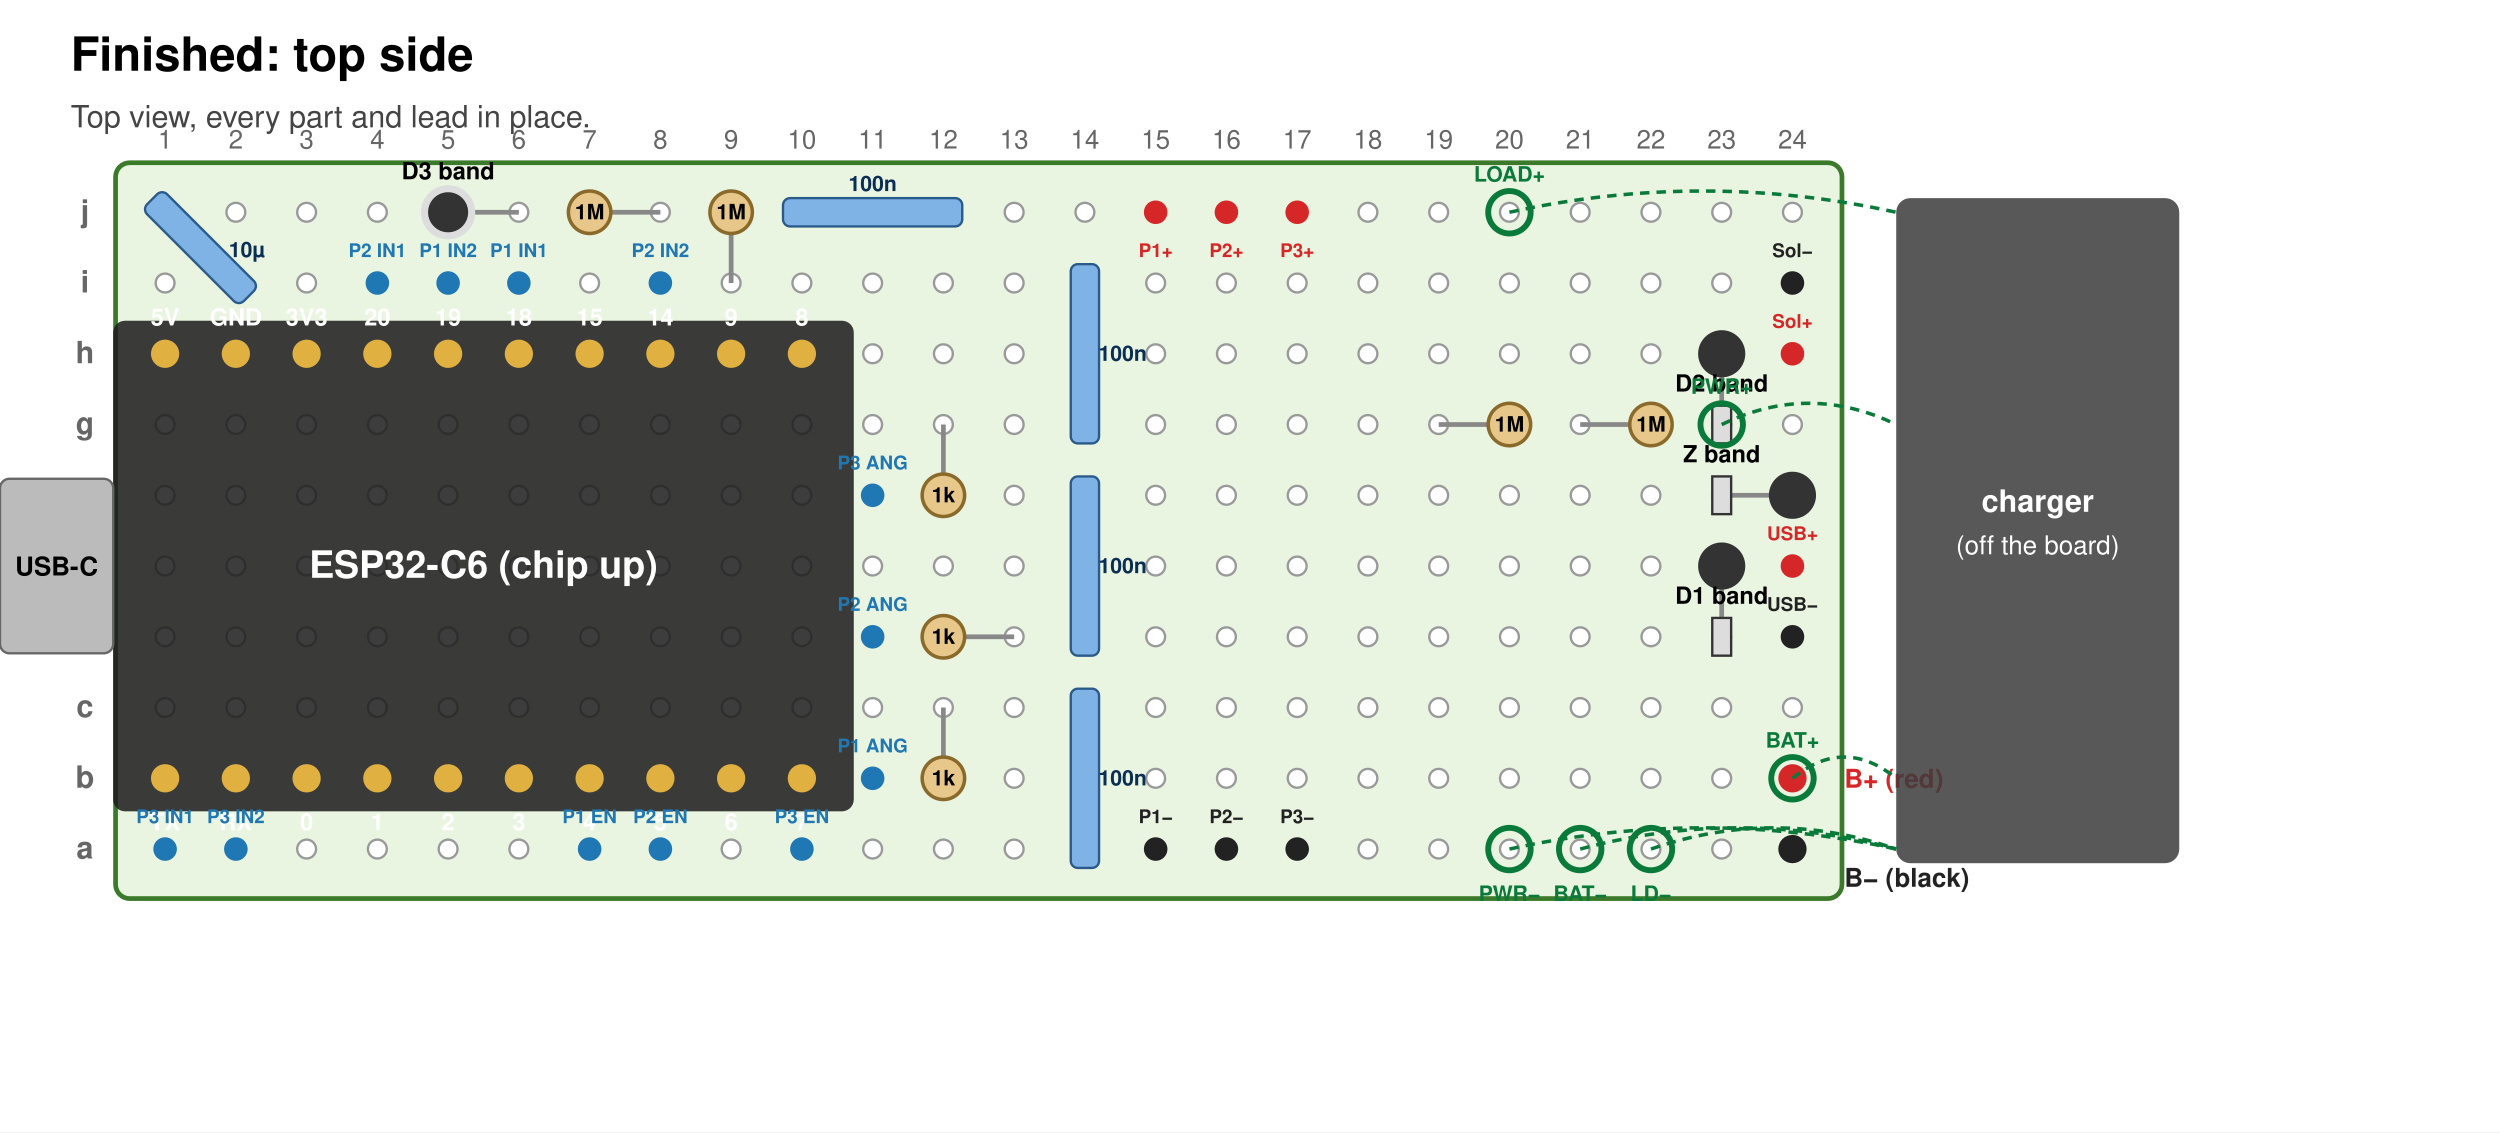
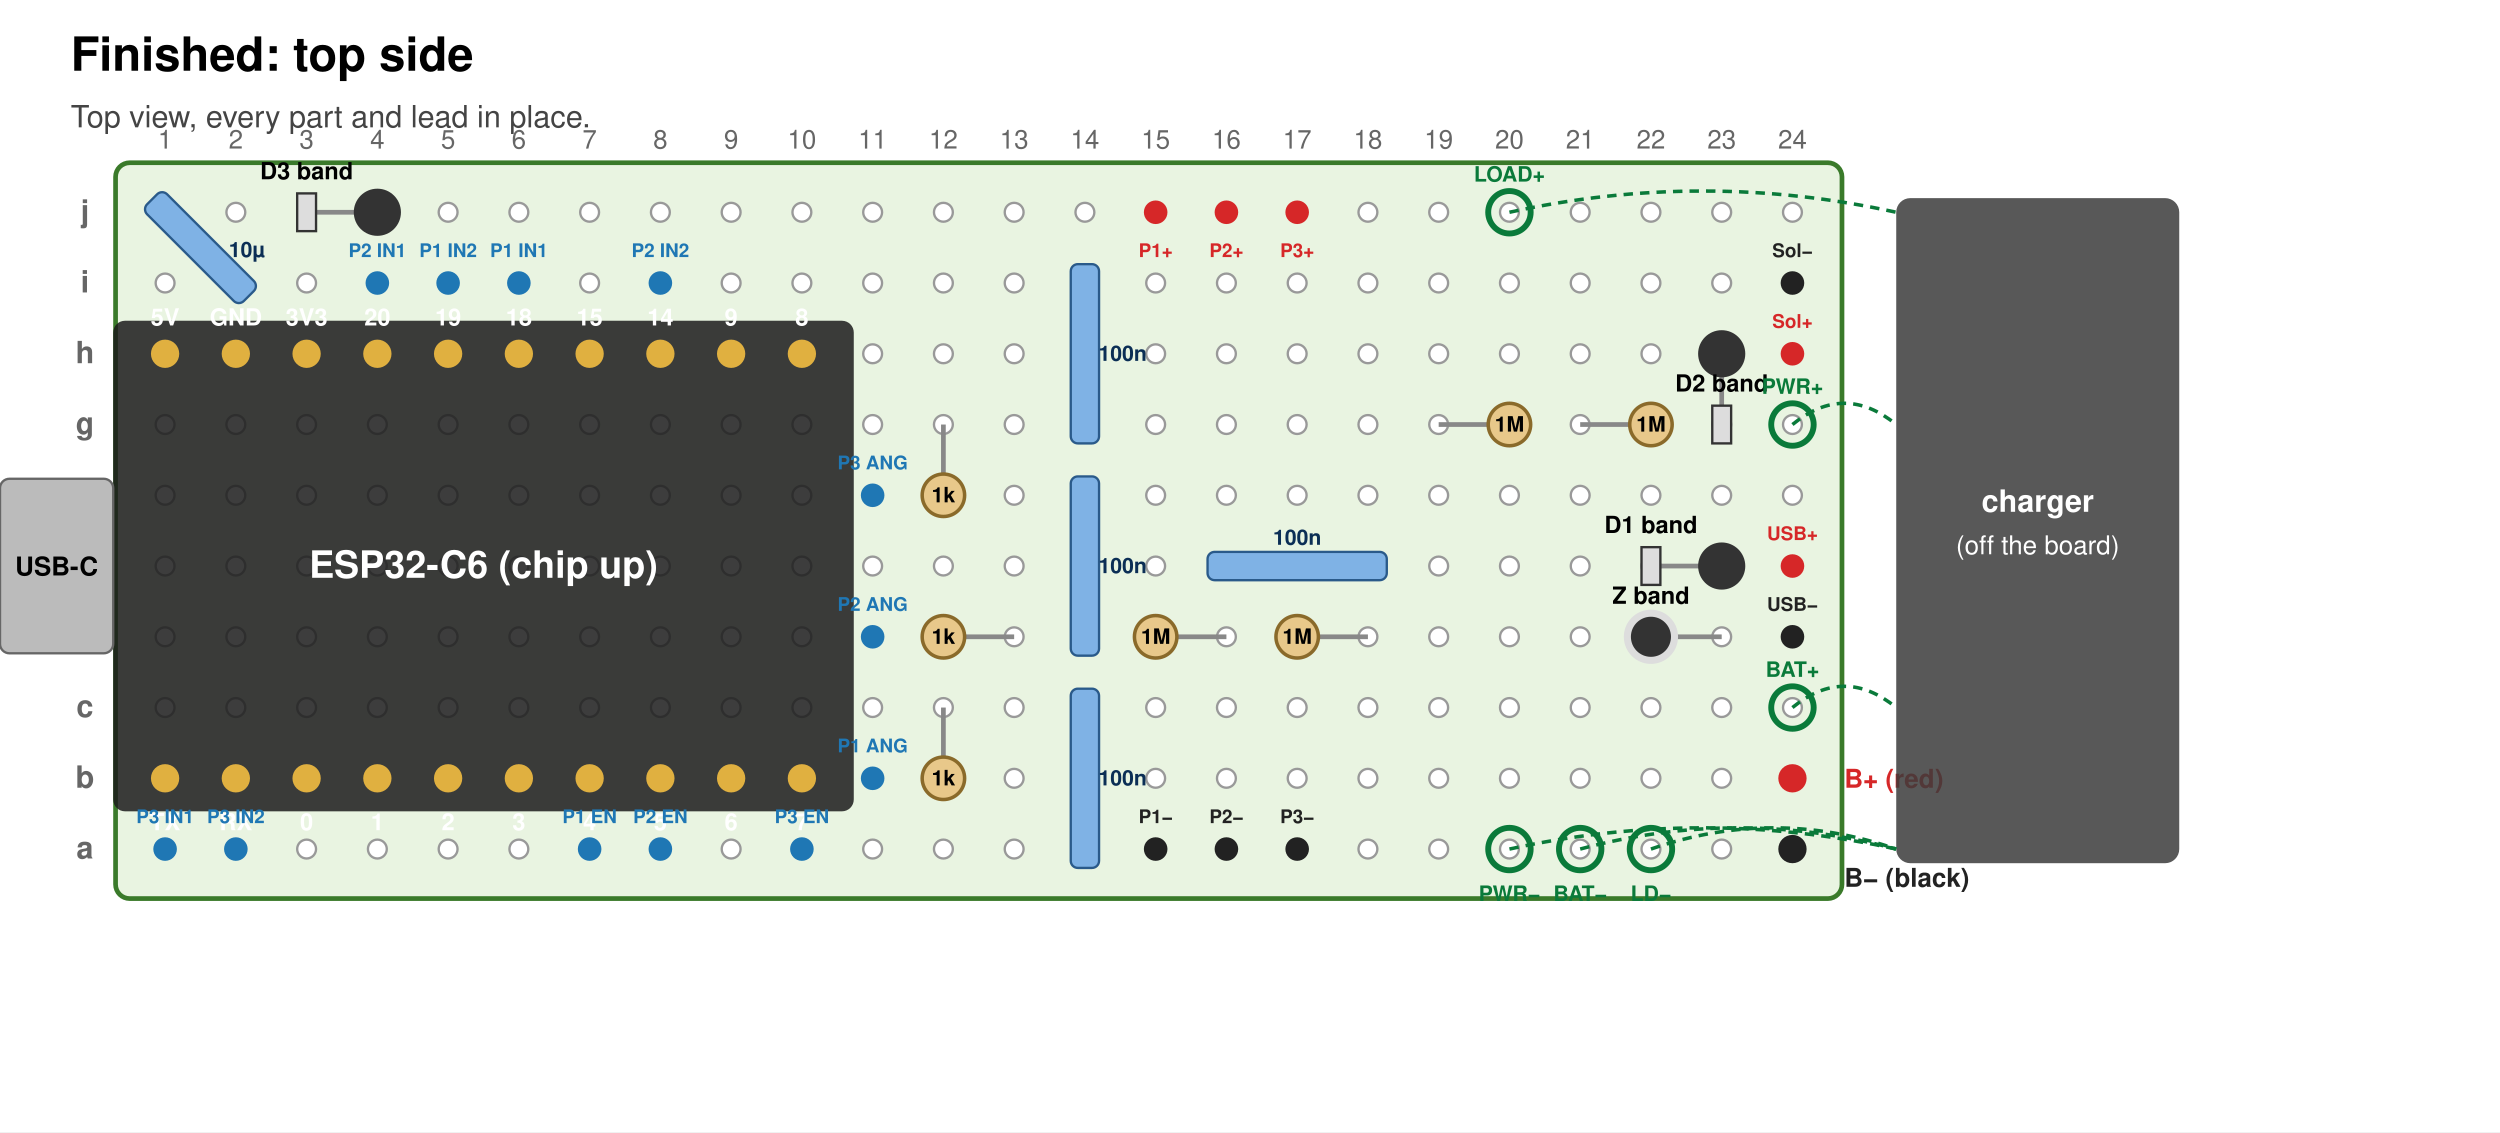
<svg xmlns="http://www.w3.org/2000/svg" width="1060" height="480" font-family="Helvetica,Arial">
  <defs>
    <filter id="mute">
      <feColorMatrix type="saturate" values="0" />
    </filter>
  </defs>
  <rect width="100%" height="100%" fill="#ffffff" />
  <text x="30" y="30" font-size="20" font-weight="bold">Finished: top side</text>
  <text x="30" y="54" font-size="13" fill="#444">Top view, every part and lead in place.</text>
  <rect x="49" y="69" width="732" height="312" rx="6" fill="#e9f4e1" stroke="#3a7a2a" stroke-width="2" />
  <text x="70" y="63" font-size="11" fill="#666" text-anchor="middle">1</text>
  <text x="100" y="63" font-size="11" fill="#666" text-anchor="middle">2</text>
  <text x="130" y="63" font-size="11" fill="#666" text-anchor="middle">3</text>
  <text x="160" y="63" font-size="11" fill="#666" text-anchor="middle">4</text>
  <text x="190" y="63" font-size="11" fill="#666" text-anchor="middle">5</text>
  <text x="220" y="63" font-size="11" fill="#666" text-anchor="middle">6</text>
  <text x="250" y="63" font-size="11" fill="#666" text-anchor="middle">7</text>
  <text x="280" y="63" font-size="11" fill="#666" text-anchor="middle">8</text>
  <text x="310" y="63" font-size="11" fill="#666" text-anchor="middle">9</text>
  <text x="340" y="63" font-size="11" fill="#666" text-anchor="middle">10</text>
  <text x="370" y="63" font-size="11" fill="#666" text-anchor="middle">11</text>
  <text x="400" y="63" font-size="11" fill="#666" text-anchor="middle">12</text>
  <text x="430" y="63" font-size="11" fill="#666" text-anchor="middle">13</text>
  <text x="460" y="63" font-size="11" fill="#666" text-anchor="middle">14</text>
  <text x="490" y="63" font-size="11" fill="#666" text-anchor="middle">15</text>
  <text x="520" y="63" font-size="11" fill="#666" text-anchor="middle">16</text>
  <text x="550" y="63" font-size="11" fill="#666" text-anchor="middle">17</text>
  <text x="580" y="63" font-size="11" fill="#666" text-anchor="middle">18</text>
  <text x="610" y="63" font-size="11" fill="#666" text-anchor="middle">19</text>
  <text x="640" y="63" font-size="11" fill="#666" text-anchor="middle">20</text>
  <text x="670" y="63" font-size="11" fill="#666" text-anchor="middle">21</text>
  <text x="700" y="63" font-size="11" fill="#666" text-anchor="middle">22</text>
  <text x="730" y="63" font-size="11" fill="#666" text-anchor="middle">23</text>
  <text x="760" y="63" font-size="11" fill="#666" text-anchor="middle">24</text>
  <text x="36" y="364" font-size="13" font-weight="bold" fill="#666" text-anchor="middle">a</text>
  <text x="36" y="334" font-size="13" font-weight="bold" fill="#666" text-anchor="middle">b</text>
  <text x="36" y="304" font-size="13" font-weight="bold" fill="#666" text-anchor="middle">c</text>
  <text x="36" y="274" font-size="13" font-weight="bold" fill="#666" text-anchor="middle">d</text>
  <text x="36" y="244" font-size="13" font-weight="bold" fill="#666" text-anchor="middle">e</text>
  <text x="36" y="214" font-size="13" font-weight="bold" fill="#666" text-anchor="middle">f</text>
  <text x="36" y="184" font-size="13" font-weight="bold" fill="#666" text-anchor="middle">g</text>
  <text x="36" y="154" font-size="13" font-weight="bold" fill="#666" text-anchor="middle">h</text>
  <text x="36" y="124" font-size="13" font-weight="bold" fill="#666" text-anchor="middle">i</text>
  <text x="36" y="94" font-size="13" font-weight="bold" fill="#666" text-anchor="middle">j</text>
  <circle cx="70" cy="360" r="4" fill="#fff" stroke="#999" />
  <circle cx="70" cy="330" r="4" fill="#fff" stroke="#999" />
  <circle cx="70" cy="300" r="4" fill="#fff" stroke="#999" />
  <circle cx="70" cy="270" r="4" fill="#fff" stroke="#999" />
  <circle cx="70" cy="240" r="4" fill="#fff" stroke="#999" />
  <circle cx="70" cy="210" r="4" fill="#fff" stroke="#999" />
  <circle cx="70" cy="180" r="4" fill="#fff" stroke="#999" />
  <circle cx="70" cy="150" r="4" fill="#fff" stroke="#999" />
  <circle cx="70" cy="120" r="4" fill="#fff" stroke="#999" />
  <circle cx="70" cy="90" r="4" fill="#fff" stroke="#999" />
  <circle cx="100" cy="360" r="4" fill="#fff" stroke="#999" />
  <circle cx="100" cy="330" r="4" fill="#fff" stroke="#999" />
  <circle cx="100" cy="300" r="4" fill="#fff" stroke="#999" />
  <circle cx="100" cy="270" r="4" fill="#fff" stroke="#999" />
  <circle cx="100" cy="240" r="4" fill="#fff" stroke="#999" />
  <circle cx="100" cy="210" r="4" fill="#fff" stroke="#999" />
  <circle cx="100" cy="180" r="4" fill="#fff" stroke="#999" />
  <circle cx="100" cy="150" r="4" fill="#fff" stroke="#999" />
  <circle cx="100" cy="120" r="4" fill="#fff" stroke="#999" />
  <circle cx="100" cy="90" r="4" fill="#fff" stroke="#999" />
  <circle cx="130" cy="360" r="4" fill="#fff" stroke="#999" />
  <circle cx="130" cy="330" r="4" fill="#fff" stroke="#999" />
  <circle cx="130" cy="300" r="4" fill="#fff" stroke="#999" />
  <circle cx="130" cy="270" r="4" fill="#fff" stroke="#999" />
  <circle cx="130" cy="240" r="4" fill="#fff" stroke="#999" />
  <circle cx="130" cy="210" r="4" fill="#fff" stroke="#999" />
  <circle cx="130" cy="180" r="4" fill="#fff" stroke="#999" />
  <circle cx="130" cy="150" r="4" fill="#fff" stroke="#999" />
  <circle cx="130" cy="120" r="4" fill="#fff" stroke="#999" />
  <circle cx="130" cy="90" r="4" fill="#fff" stroke="#999" />
  <circle cx="160" cy="360" r="4" fill="#fff" stroke="#999" />
  <circle cx="160" cy="330" r="4" fill="#fff" stroke="#999" />
  <circle cx="160" cy="300" r="4" fill="#fff" stroke="#999" />
  <circle cx="160" cy="270" r="4" fill="#fff" stroke="#999" />
  <circle cx="160" cy="240" r="4" fill="#fff" stroke="#999" />
  <circle cx="160" cy="210" r="4" fill="#fff" stroke="#999" />
  <circle cx="160" cy="180" r="4" fill="#fff" stroke="#999" />
  <circle cx="160" cy="150" r="4" fill="#fff" stroke="#999" />
  <circle cx="160" cy="120" r="4" fill="#fff" stroke="#999" />
  <circle cx="160" cy="90" r="4" fill="#fff" stroke="#999" />
  <circle cx="190" cy="360" r="4" fill="#fff" stroke="#999" />
  <circle cx="190" cy="330" r="4" fill="#fff" stroke="#999" />
  <circle cx="190" cy="300" r="4" fill="#fff" stroke="#999" />
  <circle cx="190" cy="270" r="4" fill="#fff" stroke="#999" />
  <circle cx="190" cy="240" r="4" fill="#fff" stroke="#999" />
  <circle cx="190" cy="210" r="4" fill="#fff" stroke="#999" />
  <circle cx="190" cy="180" r="4" fill="#fff" stroke="#999" />
  <circle cx="190" cy="150" r="4" fill="#fff" stroke="#999" />
  <circle cx="190" cy="120" r="4" fill="#fff" stroke="#999" />
  <circle cx="190" cy="90" r="4" fill="#fff" stroke="#999" />
  <circle cx="220" cy="360" r="4" fill="#fff" stroke="#999" />
  <circle cx="220" cy="330" r="4" fill="#fff" stroke="#999" />
  <circle cx="220" cy="300" r="4" fill="#fff" stroke="#999" />
  <circle cx="220" cy="270" r="4" fill="#fff" stroke="#999" />
  <circle cx="220" cy="240" r="4" fill="#fff" stroke="#999" />
  <circle cx="220" cy="210" r="4" fill="#fff" stroke="#999" />
  <circle cx="220" cy="180" r="4" fill="#fff" stroke="#999" />
  <circle cx="220" cy="150" r="4" fill="#fff" stroke="#999" />
  <circle cx="220" cy="120" r="4" fill="#fff" stroke="#999" />
  <circle cx="220" cy="90" r="4" fill="#fff" stroke="#999" />
  <circle cx="250" cy="360" r="4" fill="#fff" stroke="#999" />
  <circle cx="250" cy="330" r="4" fill="#fff" stroke="#999" />
  <circle cx="250" cy="300" r="4" fill="#fff" stroke="#999" />
  <circle cx="250" cy="270" r="4" fill="#fff" stroke="#999" />
  <circle cx="250" cy="240" r="4" fill="#fff" stroke="#999" />
  <circle cx="250" cy="210" r="4" fill="#fff" stroke="#999" />
  <circle cx="250" cy="180" r="4" fill="#fff" stroke="#999" />
  <circle cx="250" cy="150" r="4" fill="#fff" stroke="#999" />
  <circle cx="250" cy="120" r="4" fill="#fff" stroke="#999" />
  <circle cx="250" cy="90" r="4" fill="#fff" stroke="#999" />
  <circle cx="280" cy="360" r="4" fill="#fff" stroke="#999" />
  <circle cx="280" cy="330" r="4" fill="#fff" stroke="#999" />
  <circle cx="280" cy="300" r="4" fill="#fff" stroke="#999" />
  <circle cx="280" cy="270" r="4" fill="#fff" stroke="#999" />
  <circle cx="280" cy="240" r="4" fill="#fff" stroke="#999" />
  <circle cx="280" cy="210" r="4" fill="#fff" stroke="#999" />
  <circle cx="280" cy="180" r="4" fill="#fff" stroke="#999" />
  <circle cx="280" cy="150" r="4" fill="#fff" stroke="#999" />
  <circle cx="280" cy="120" r="4" fill="#fff" stroke="#999" />
  <circle cx="280" cy="90" r="4" fill="#fff" stroke="#999" />
  <circle cx="310" cy="360" r="4" fill="#fff" stroke="#999" />
  <circle cx="310" cy="330" r="4" fill="#fff" stroke="#999" />
  <circle cx="310" cy="300" r="4" fill="#fff" stroke="#999" />
  <circle cx="310" cy="270" r="4" fill="#fff" stroke="#999" />
  <circle cx="310" cy="240" r="4" fill="#fff" stroke="#999" />
  <circle cx="310" cy="210" r="4" fill="#fff" stroke="#999" />
  <circle cx="310" cy="180" r="4" fill="#fff" stroke="#999" />
  <circle cx="310" cy="150" r="4" fill="#fff" stroke="#999" />
  <circle cx="310" cy="120" r="4" fill="#fff" stroke="#999" />
  <circle cx="310" cy="90" r="4" fill="#fff" stroke="#999" />
  <circle cx="340" cy="360" r="4" fill="#fff" stroke="#999" />
  <circle cx="340" cy="330" r="4" fill="#fff" stroke="#999" />
  <circle cx="340" cy="300" r="4" fill="#fff" stroke="#999" />
  <circle cx="340" cy="270" r="4" fill="#fff" stroke="#999" />
  <circle cx="340" cy="240" r="4" fill="#fff" stroke="#999" />
  <circle cx="340" cy="210" r="4" fill="#fff" stroke="#999" />
  <circle cx="340" cy="180" r="4" fill="#fff" stroke="#999" />
  <circle cx="340" cy="150" r="4" fill="#fff" stroke="#999" />
  <circle cx="340" cy="120" r="4" fill="#fff" stroke="#999" />
  <circle cx="340" cy="90" r="4" fill="#fff" stroke="#999" />
  <circle cx="370" cy="360" r="4" fill="#fff" stroke="#999" />
  <circle cx="370" cy="330" r="4" fill="#fff" stroke="#999" />
  <circle cx="370" cy="300" r="4" fill="#fff" stroke="#999" />
  <circle cx="370" cy="270" r="4" fill="#fff" stroke="#999" />
  <circle cx="370" cy="240" r="4" fill="#fff" stroke="#999" />
  <circle cx="370" cy="210" r="4" fill="#fff" stroke="#999" />
  <circle cx="370" cy="180" r="4" fill="#fff" stroke="#999" />
  <circle cx="370" cy="150" r="4" fill="#fff" stroke="#999" />
  <circle cx="370" cy="120" r="4" fill="#fff" stroke="#999" />
  <circle cx="370" cy="90" r="4" fill="#fff" stroke="#999" />
  <circle cx="400" cy="360" r="4" fill="#fff" stroke="#999" />
  <circle cx="400" cy="330" r="4" fill="#fff" stroke="#999" />
  <circle cx="400" cy="300" r="4" fill="#fff" stroke="#999" />
  <circle cx="400" cy="270" r="4" fill="#fff" stroke="#999" />
  <circle cx="400" cy="240" r="4" fill="#fff" stroke="#999" />
  <circle cx="400" cy="210" r="4" fill="#fff" stroke="#999" />
  <circle cx="400" cy="180" r="4" fill="#fff" stroke="#999" />
  <circle cx="400" cy="150" r="4" fill="#fff" stroke="#999" />
  <circle cx="400" cy="120" r="4" fill="#fff" stroke="#999" />
  <circle cx="400" cy="90" r="4" fill="#fff" stroke="#999" />
  <circle cx="430" cy="360" r="4" fill="#fff" stroke="#999" />
  <circle cx="430" cy="330" r="4" fill="#fff" stroke="#999" />
  <circle cx="430" cy="300" r="4" fill="#fff" stroke="#999" />
  <circle cx="430" cy="270" r="4" fill="#fff" stroke="#999" />
  <circle cx="430" cy="240" r="4" fill="#fff" stroke="#999" />
  <circle cx="430" cy="210" r="4" fill="#fff" stroke="#999" />
  <circle cx="430" cy="180" r="4" fill="#fff" stroke="#999" />
  <circle cx="430" cy="150" r="4" fill="#fff" stroke="#999" />
  <circle cx="430" cy="120" r="4" fill="#fff" stroke="#999" />
  <circle cx="430" cy="90" r="4" fill="#fff" stroke="#999" />
  <circle cx="460" cy="360" r="4" fill="#fff" stroke="#999" />
  <circle cx="460" cy="330" r="4" fill="#fff" stroke="#999" />
  <circle cx="460" cy="300" r="4" fill="#fff" stroke="#999" />
  <circle cx="460" cy="270" r="4" fill="#fff" stroke="#999" />
  <circle cx="460" cy="240" r="4" fill="#fff" stroke="#999" />
  <circle cx="460" cy="210" r="4" fill="#fff" stroke="#999" />
  <circle cx="460" cy="180" r="4" fill="#fff" stroke="#999" />
  <circle cx="460" cy="150" r="4" fill="#fff" stroke="#999" />
  <circle cx="460" cy="120" r="4" fill="#fff" stroke="#999" />
  <circle cx="460" cy="90" r="4" fill="#fff" stroke="#999" />
  <circle cx="490" cy="360" r="4" fill="#fff" stroke="#999" />
  <circle cx="490" cy="330" r="4" fill="#fff" stroke="#999" />
  <circle cx="490" cy="300" r="4" fill="#fff" stroke="#999" />
  <circle cx="490" cy="270" r="4" fill="#fff" stroke="#999" />
  <circle cx="490" cy="240" r="4" fill="#fff" stroke="#999" />
  <circle cx="490" cy="210" r="4" fill="#fff" stroke="#999" />
  <circle cx="490" cy="180" r="4" fill="#fff" stroke="#999" />
  <circle cx="490" cy="150" r="4" fill="#fff" stroke="#999" />
  <circle cx="490" cy="120" r="4" fill="#fff" stroke="#999" />
  <circle cx="490" cy="90" r="4" fill="#fff" stroke="#999" />
  <circle cx="520" cy="360" r="4" fill="#fff" stroke="#999" />
  <circle cx="520" cy="330" r="4" fill="#fff" stroke="#999" />
  <circle cx="520" cy="300" r="4" fill="#fff" stroke="#999" />
  <circle cx="520" cy="270" r="4" fill="#fff" stroke="#999" />
  <circle cx="520" cy="240" r="4" fill="#fff" stroke="#999" />
  <circle cx="520" cy="210" r="4" fill="#fff" stroke="#999" />
  <circle cx="520" cy="180" r="4" fill="#fff" stroke="#999" />
  <circle cx="520" cy="150" r="4" fill="#fff" stroke="#999" />
  <circle cx="520" cy="120" r="4" fill="#fff" stroke="#999" />
  <circle cx="520" cy="90" r="4" fill="#fff" stroke="#999" />
  <circle cx="550" cy="360" r="4" fill="#fff" stroke="#999" />
  <circle cx="550" cy="330" r="4" fill="#fff" stroke="#999" />
  <circle cx="550" cy="300" r="4" fill="#fff" stroke="#999" />
  <circle cx="550" cy="270" r="4" fill="#fff" stroke="#999" />
  <circle cx="550" cy="240" r="4" fill="#fff" stroke="#999" />
  <circle cx="550" cy="210" r="4" fill="#fff" stroke="#999" />
  <circle cx="550" cy="180" r="4" fill="#fff" stroke="#999" />
  <circle cx="550" cy="150" r="4" fill="#fff" stroke="#999" />
  <circle cx="550" cy="120" r="4" fill="#fff" stroke="#999" />
  <circle cx="550" cy="90" r="4" fill="#fff" stroke="#999" />
  <circle cx="580" cy="360" r="4" fill="#fff" stroke="#999" />
  <circle cx="580" cy="330" r="4" fill="#fff" stroke="#999" />
  <circle cx="580" cy="300" r="4" fill="#fff" stroke="#999" />
  <circle cx="580" cy="270" r="4" fill="#fff" stroke="#999" />
  <circle cx="580" cy="240" r="4" fill="#fff" stroke="#999" />
  <circle cx="580" cy="210" r="4" fill="#fff" stroke="#999" />
  <circle cx="580" cy="180" r="4" fill="#fff" stroke="#999" />
  <circle cx="580" cy="150" r="4" fill="#fff" stroke="#999" />
  <circle cx="580" cy="120" r="4" fill="#fff" stroke="#999" />
  <circle cx="580" cy="90" r="4" fill="#fff" stroke="#999" />
  <circle cx="610" cy="360" r="4" fill="#fff" stroke="#999" />
  <circle cx="610" cy="330" r="4" fill="#fff" stroke="#999" />
  <circle cx="610" cy="300" r="4" fill="#fff" stroke="#999" />
  <circle cx="610" cy="270" r="4" fill="#fff" stroke="#999" />
  <circle cx="610" cy="240" r="4" fill="#fff" stroke="#999" />
  <circle cx="610" cy="210" r="4" fill="#fff" stroke="#999" />
  <circle cx="610" cy="180" r="4" fill="#fff" stroke="#999" />
  <circle cx="610" cy="150" r="4" fill="#fff" stroke="#999" />
  <circle cx="610" cy="120" r="4" fill="#fff" stroke="#999" />
  <circle cx="610" cy="90" r="4" fill="#fff" stroke="#999" />
  <circle cx="640" cy="360" r="4" fill="#fff" stroke="#999" />
  <circle cx="640" cy="330" r="4" fill="#fff" stroke="#999" />
  <circle cx="640" cy="300" r="4" fill="#fff" stroke="#999" />
  <circle cx="640" cy="270" r="4" fill="#fff" stroke="#999" />
  <circle cx="640" cy="240" r="4" fill="#fff" stroke="#999" />
  <circle cx="640" cy="210" r="4" fill="#fff" stroke="#999" />
  <circle cx="640" cy="180" r="4" fill="#fff" stroke="#999" />
  <circle cx="640" cy="150" r="4" fill="#fff" stroke="#999" />
  <circle cx="640" cy="120" r="4" fill="#fff" stroke="#999" />
  <circle cx="640" cy="90" r="4" fill="#fff" stroke="#999" />
  <circle cx="670" cy="360" r="4" fill="#fff" stroke="#999" />
  <circle cx="670" cy="330" r="4" fill="#fff" stroke="#999" />
  <circle cx="670" cy="300" r="4" fill="#fff" stroke="#999" />
  <circle cx="670" cy="270" r="4" fill="#fff" stroke="#999" />
  <circle cx="670" cy="240" r="4" fill="#fff" stroke="#999" />
  <circle cx="670" cy="210" r="4" fill="#fff" stroke="#999" />
  <circle cx="670" cy="180" r="4" fill="#fff" stroke="#999" />
  <circle cx="670" cy="150" r="4" fill="#fff" stroke="#999" />
  <circle cx="670" cy="120" r="4" fill="#fff" stroke="#999" />
  <circle cx="670" cy="90" r="4" fill="#fff" stroke="#999" />
  <circle cx="700" cy="360" r="4" fill="#fff" stroke="#999" />
  <circle cx="700" cy="330" r="4" fill="#fff" stroke="#999" />
  <circle cx="700" cy="300" r="4" fill="#fff" stroke="#999" />
  <circle cx="700" cy="270" r="4" fill="#fff" stroke="#999" />
  <circle cx="700" cy="240" r="4" fill="#fff" stroke="#999" />
  <circle cx="700" cy="210" r="4" fill="#fff" stroke="#999" />
  <circle cx="700" cy="180" r="4" fill="#fff" stroke="#999" />
  <circle cx="700" cy="150" r="4" fill="#fff" stroke="#999" />
  <circle cx="700" cy="120" r="4" fill="#fff" stroke="#999" />
  <circle cx="700" cy="90" r="4" fill="#fff" stroke="#999" />
  <circle cx="730" cy="360" r="4" fill="#fff" stroke="#999" />
  <circle cx="730" cy="330" r="4" fill="#fff" stroke="#999" />
  <circle cx="730" cy="300" r="4" fill="#fff" stroke="#999" />
  <circle cx="730" cy="270" r="4" fill="#fff" stroke="#999" />
  <circle cx="730" cy="240" r="4" fill="#fff" stroke="#999" />
  <circle cx="730" cy="210" r="4" fill="#fff" stroke="#999" />
  <circle cx="730" cy="180" r="4" fill="#fff" stroke="#999" />
  <circle cx="730" cy="150" r="4" fill="#fff" stroke="#999" />
  <circle cx="730" cy="120" r="4" fill="#fff" stroke="#999" />
  <circle cx="730" cy="90" r="4" fill="#fff" stroke="#999" />
  <circle cx="760" cy="360" r="4" fill="#fff" stroke="#999" />
  <circle cx="760" cy="330" r="4" fill="#fff" stroke="#999" />
  <circle cx="760" cy="300" r="4" fill="#fff" stroke="#999" />
  <circle cx="760" cy="270" r="4" fill="#fff" stroke="#999" />
  <circle cx="760" cy="240" r="4" fill="#fff" stroke="#999" />
  <circle cx="760" cy="210" r="4" fill="#fff" stroke="#999" />
  <circle cx="760" cy="180" r="4" fill="#fff" stroke="#999" />
  <circle cx="760" cy="150" r="4" fill="#fff" stroke="#999" />
  <circle cx="760" cy="120" r="4" fill="#fff" stroke="#999" />
  <circle cx="760" cy="90" r="4" fill="#fff" stroke="#999" />
  <rect x="48" y="136" width="314" height="208" rx="5" fill="#1b1b1b" opacity="0.85" />
  <rect x="0" y="203" width="48" height="74" rx="4" fill="#bbb" stroke="#666" />
  <text x="24" y="244" font-size="11" text-anchor="middle" font-weight="bold">USB-C</text>
  <circle cx="70" cy="330" r="6" fill="#e0b040" />
  <text x="70" y="352" font-size="10" fill="#fff" text-anchor="middle" font-weight="bold">TX</text>
  <circle cx="100" cy="330" r="6" fill="#e0b040" />
  <text x="100" y="352" font-size="10" fill="#fff" text-anchor="middle" font-weight="bold">RX</text>
  <circle cx="130" cy="330" r="6" fill="#e0b040" />
  <text x="130" y="352" font-size="10" fill="#fff" text-anchor="middle" font-weight="bold">0</text>
  <circle cx="160" cy="330" r="6" fill="#e0b040" />
  <text x="160" y="352" font-size="10" fill="#fff" text-anchor="middle" font-weight="bold">1</text>
  <circle cx="190" cy="330" r="6" fill="#e0b040" />
  <text x="190" y="352" font-size="10" fill="#fff" text-anchor="middle" font-weight="bold">2</text>
  <circle cx="220" cy="330" r="6" fill="#e0b040" />
  <text x="220" y="352" font-size="10" fill="#fff" text-anchor="middle" font-weight="bold">3</text>
  <circle cx="250" cy="330" r="6" fill="#e0b040" />
  <text x="250" y="352" font-size="10" fill="#fff" text-anchor="middle" font-weight="bold">4</text>
  <circle cx="280" cy="330" r="6" fill="#e0b040" />
  <text x="280" y="352" font-size="10" fill="#fff" text-anchor="middle" font-weight="bold">5</text>
  <circle cx="310" cy="330" r="6" fill="#e0b040" />
  <text x="310" y="352" font-size="10" fill="#fff" text-anchor="middle" font-weight="bold">6</text>
  <circle cx="340" cy="330" r="6" fill="#e0b040" />
  <text x="340" y="352" font-size="10" fill="#fff" text-anchor="middle" font-weight="bold">7</text>
  <circle cx="70" cy="150" r="6" fill="#e0b040" />
  <text x="70" y="138" font-size="10" fill="#fff" text-anchor="middle" font-weight="bold">5V</text>
  <circle cx="100" cy="150" r="6" fill="#e0b040" />
  <text x="100" y="138" font-size="10" fill="#fff" text-anchor="middle" font-weight="bold">GND</text>
  <circle cx="130" cy="150" r="6" fill="#e0b040" />
  <text x="130" y="138" font-size="10" fill="#fff" text-anchor="middle" font-weight="bold">3V3</text>
  <circle cx="160" cy="150" r="6" fill="#e0b040" />
  <text x="160" y="138" font-size="10" fill="#fff" text-anchor="middle" font-weight="bold">20</text>
  <circle cx="190" cy="150" r="6" fill="#e0b040" />
  <text x="190" y="138" font-size="10" fill="#fff" text-anchor="middle" font-weight="bold">19</text>
  <circle cx="220" cy="150" r="6" fill="#e0b040" />
  <text x="220" y="138" font-size="10" fill="#fff" text-anchor="middle" font-weight="bold">18</text>
  <circle cx="250" cy="150" r="6" fill="#e0b040" />
  <text x="250" y="138" font-size="10" fill="#fff" text-anchor="middle" font-weight="bold">15</text>
  <circle cx="280" cy="150" r="6" fill="#e0b040" />
  <text x="280" y="138" font-size="10" fill="#fff" text-anchor="middle" font-weight="bold">14</text>
  <circle cx="310" cy="150" r="6" fill="#e0b040" />
  <text x="310" y="138" font-size="10" fill="#fff" text-anchor="middle" font-weight="bold">9</text>
  <circle cx="340" cy="150" r="6" fill="#e0b040" />
  <text x="340" y="138" font-size="10" fill="#fff" text-anchor="middle" font-weight="bold">8</text>
  <text x="205" y="245" font-size="16" fill="#fff" text-anchor="middle" font-weight="bold">ESP32-C6 (chip up)</text>
-   <line x1="250" y1="90" x2="280" y2="90" stroke="#888" stroke-width="2" />
-   <circle cx="250" cy="90" r="9" fill="#e8c88a" stroke="#8a6a2a" stroke-width="1.5" />
-   <text x="250" y="93" font-size="9" text-anchor="middle" font-weight="bold">1M</text>
-   <line x1="310" y1="90" x2="310" y2="120" stroke="#888" stroke-width="2" />
-   <circle cx="310" cy="90" r="9" fill="#e8c88a" stroke="#8a6a2a" stroke-width="1.5" />
-   <text x="310" y="93" font-size="9" text-anchor="middle" font-weight="bold">1M</text>
+   <line x1="490" y1="270" x2="520" y2="270" stroke="#888" stroke-width="2" />
+   <circle cx="490" cy="270" r="9" fill="#e8c88a" stroke="#8a6a2a" stroke-width="1.5" />
+   <text x="490" y="273" font-size="9" text-anchor="middle" font-weight="bold">1M</text>
+   <line x1="550" y1="270" x2="580" y2="270" stroke="#888" stroke-width="2" />
+   <circle cx="550" cy="270" r="9" fill="#e8c88a" stroke="#8a6a2a" stroke-width="1.5" />
+   <text x="550" y="273" font-size="9" text-anchor="middle" font-weight="bold">1M</text>
  <line x1="700" y1="180" x2="670" y2="180" stroke="#888" stroke-width="2" />
  <circle cx="700" cy="180" r="9" fill="#e8c88a" stroke="#8a6a2a" stroke-width="1.5" />
  <text x="700" y="183" font-size="9" text-anchor="middle" font-weight="bold">1M</text>
  <line x1="640" y1="180" x2="610" y2="180" stroke="#888" stroke-width="2" />
  <circle cx="640" cy="180" r="9" fill="#e8c88a" stroke="#8a6a2a" stroke-width="1.5" />
  <text x="640" y="183" font-size="9" text-anchor="middle" font-weight="bold">1M</text>
  <line x1="400" y1="330" x2="400" y2="300" stroke="#888" stroke-width="2" />
  <circle cx="400" cy="330" r="9" fill="#e8c88a" stroke="#8a6a2a" stroke-width="1.5" />
  <text x="400" y="333" font-size="9" text-anchor="middle" font-weight="bold">1k</text>
  <line x1="400" y1="270" x2="430" y2="270" stroke="#888" stroke-width="2" />
  <circle cx="400" cy="270" r="9" fill="#e8c88a" stroke="#8a6a2a" stroke-width="1.5" />
  <text x="400" y="273" font-size="9" text-anchor="middle" font-weight="bold">1k</text>
  <line x1="400" y1="210" x2="400" y2="180" stroke="#888" stroke-width="2" />
  <circle cx="400" cy="210" r="9" fill="#e8c88a" stroke="#8a6a2a" stroke-width="1.5" />
  <text x="400" y="213" font-size="9" text-anchor="middle" font-weight="bold">1k</text>
-   <line x1="190" y1="90" x2="220" y2="90" stroke="#888" stroke-width="2" />
-   <circle cx="190" cy="90" r="10" fill="#333" />
-   <circle cx="190" cy="90" r="10" fill="none" stroke="#ddd" stroke-width="3" />
-   <text x="190" y="76" font-size="10" fill="#000" text-anchor="middle" font-weight="bold">D3 band</text>
-   <line x1="730" y1="240" x2="730" y2="270" stroke="#888" stroke-width="2" />
+   <line x1="160" y1="90" x2="130" y2="90" stroke="#888" stroke-width="2" />
+   <circle cx="160" cy="90" r="10" fill="#333" />
+   <rect x="126" y="82" width="8" height="16" fill="#ddd" stroke="#333" />
+   <text x="130" y="76" font-size="10" fill="#000" text-anchor="middle" font-weight="bold">D3 band</text>
+   <line x1="730" y1="240" x2="700" y2="240" stroke="#888" stroke-width="2" />
  <circle cx="730" cy="240" r="10" fill="#333" />
-   <rect x="726" y="262" width="8" height="16" fill="#ddd" stroke="#333" />
-   <text x="730" y="256" font-size="10" fill="#000" text-anchor="middle" font-weight="bold">D1 band</text>
+   <rect x="696" y="232" width="8" height="16" fill="#ddd" stroke="#333" />
+   <text x="700" y="226" font-size="10" fill="#000" text-anchor="middle" font-weight="bold">D1 band</text>
  <line x1="730" y1="150" x2="730" y2="180" stroke="#888" stroke-width="2" />
  <circle cx="730" cy="150" r="10" fill="#333" />
  <rect x="726" y="172" width="8" height="16" fill="#ddd" stroke="#333" />
  <text x="730" y="166" font-size="10" fill="#000" text-anchor="middle" font-weight="bold">D2 band</text>
-   <line x1="760" y1="210" x2="730" y2="210" stroke="#888" stroke-width="2" />
-   <circle cx="760" cy="210" r="10" fill="#333" />
-   <rect x="726" y="202" width="8" height="16" fill="#ddd" stroke="#333" />
-   <text x="730" y="196" font-size="10" fill="#000" text-anchor="middle" font-weight="bold">Z band</text>
+   <line x1="700" y1="270" x2="730" y2="270" stroke="#888" stroke-width="2" />
+   <circle cx="700" cy="270" r="10" fill="#333" />
+   <circle cx="700" cy="270" r="10" fill="none" stroke="#ddd" stroke-width="3" />
+   <text x="700" y="256" font-size="10" fill="#000" text-anchor="middle" font-weight="bold">Z band</text>
  <rect x="56" y="99" width="58" height="12" rx="3" fill="#7fb2e5" stroke="#2a5a8a" transform="rotate(45.0 85 105)" />
  <text x="97" y="109" font-size="9" fill="#0b2e55" font-weight="bold">10µ</text>
-   <rect x="332" y="84" width="76" height="12" rx="3" fill="#7fb2e5" stroke="#2a5a8a" />
-   <text x="370" y="81" font-size="9" text-anchor="middle" fill="#0b2e55" font-weight="bold">100n</text>
+   <rect x="512" y="234" width="76" height="12" rx="3" fill="#7fb2e5" stroke="#2a5a8a" />
+   <text x="550" y="231" font-size="9" text-anchor="middle" fill="#0b2e55" font-weight="bold">100n</text>
  <rect x="454" y="292" width="12" height="76" rx="3" fill="#7fb2e5" stroke="#2a5a8a" />
  <text x="476" y="333" font-size="9" text-anchor="middle" fill="#0b2e55" font-weight="bold">100n</text>
  <rect x="454" y="202" width="12" height="76" rx="3" fill="#7fb2e5" stroke="#2a5a8a" />
  <text x="476" y="243" font-size="9" text-anchor="middle" fill="#0b2e55" font-weight="bold">100n</text>
  <rect x="454" y="112" width="12" height="76" rx="3" fill="#7fb2e5" stroke="#2a5a8a" />
  <text x="476" y="153" font-size="9" text-anchor="middle" fill="#0b2e55" font-weight="bold">100n</text>
  <circle cx="760" cy="360" r="6" fill="#222" />
  <text x="782" y="376" font-size="11" fill="#222" text-anchor="start" font-weight="bold">B− (black)</text>
  <circle cx="760" cy="330" r="6" fill="#d62728" />
  <text x="782" y="334" font-size="11" fill="#d62728" text-anchor="start" font-weight="bold">B+ (red)</text>
  <rect x="804" y="84" width="120" height="282" rx="6" fill="#3b3b3b" opacity="0.85" />
  <text x="864" y="217" font-size="13" fill="#fff" text-anchor="middle" font-weight="bold">charger</text>
  <text x="864" y="235" font-size="11" fill="#fff" text-anchor="middle">(off the board)</text>
-   <circle cx="730" cy="180" r="9" fill="none" stroke="#0a7a3a" stroke-width="2.5" />
-   <path d="M730 180 Q767 162 804 180" fill="none" stroke="#0a7a3a" stroke-width="1.5" stroke-dasharray="4,3" />
-   <text x="730" y="167" font-size="9" fill="#0a7a3a" text-anchor="middle" font-weight="bold">PWR+</text>
+   <circle cx="760" cy="180" r="9" fill="none" stroke="#0a7a3a" stroke-width="2.5" />
+   <path d="M760 180 Q782 162 804 180" fill="none" stroke="#0a7a3a" stroke-width="1.5" stroke-dasharray="4,3" />
+   <text x="760" y="167" font-size="9" fill="#0a7a3a" text-anchor="middle" font-weight="bold">PWR+</text>
  <circle cx="640" cy="360" r="9" fill="none" stroke="#0a7a3a" stroke-width="2.5" />
  <path d="M640 360 Q722 342 804 360" fill="none" stroke="#0a7a3a" stroke-width="1.5" stroke-dasharray="4,3" />
  <text x="640" y="382" font-size="9" fill="#0a7a3a" text-anchor="middle" font-weight="bold">PWR−</text>
-   <circle cx="760" cy="330" r="9" fill="none" stroke="#0a7a3a" stroke-width="2.5" />
-   <path d="M760 330 Q782 312 804 330" fill="none" stroke="#0a7a3a" stroke-width="1.5" stroke-dasharray="4,3" />
-   <text x="760" y="317" font-size="9" fill="#0a7a3a" text-anchor="middle" font-weight="bold">BAT+</text>
+   <circle cx="760" cy="300" r="9" fill="none" stroke="#0a7a3a" stroke-width="2.5" />
+   <path d="M760 300 Q782 282 804 300" fill="none" stroke="#0a7a3a" stroke-width="1.5" stroke-dasharray="4,3" />
+   <text x="760" y="287" font-size="9" fill="#0a7a3a" text-anchor="middle" font-weight="bold">BAT+</text>
  <circle cx="670" cy="360" r="9" fill="none" stroke="#0a7a3a" stroke-width="2.5" />
  <path d="M670 360 Q737 342 804 360" fill="none" stroke="#0a7a3a" stroke-width="1.5" stroke-dasharray="4,3" />
  <text x="670" y="382" font-size="9" fill="#0a7a3a" text-anchor="middle" font-weight="bold">BAT−</text>
  <circle cx="640" cy="90" r="9" fill="none" stroke="#0a7a3a" stroke-width="2.5" />
  <path d="M640 90 Q722 72 804 90" fill="none" stroke="#0a7a3a" stroke-width="1.5" stroke-dasharray="4,3" />
  <text x="640" y="77" font-size="9" fill="#0a7a3a" text-anchor="middle" font-weight="bold">LOAD+</text>
  <circle cx="700" cy="360" r="9" fill="none" stroke="#0a7a3a" stroke-width="2.5" />
  <path d="M700 360 Q752 342 804 360" fill="none" stroke="#0a7a3a" stroke-width="1.5" stroke-dasharray="4,3" />
  <text x="700" y="382" font-size="9" fill="#0a7a3a" text-anchor="middle" font-weight="bold">LD−</text>
  <circle cx="70" cy="360" r="5" fill="#1f77b4" />
  <text x="70" y="349" font-size="8" fill="#1f77b4" text-anchor="middle" font-weight="bold">P3 IN1</text>
  <circle cx="100" cy="360" r="5" fill="#1f77b4" />
  <text x="100" y="349" font-size="8" fill="#1f77b4" text-anchor="middle" font-weight="bold">P3 IN2</text>
  <circle cx="220" cy="120" r="5" fill="#1f77b4" />
  <text x="220" y="109" font-size="8" fill="#1f77b4" text-anchor="middle" font-weight="bold">P1 IN1</text>
  <circle cx="190" cy="120" r="5" fill="#1f77b4" />
  <text x="190" y="109" font-size="8" fill="#1f77b4" text-anchor="middle" font-weight="bold">P1 IN2</text>
  <circle cx="160" cy="120" r="5" fill="#1f77b4" />
  <text x="160" y="109" font-size="8" fill="#1f77b4" text-anchor="middle" font-weight="bold">P2 IN1</text>
  <circle cx="280" cy="120" r="5" fill="#1f77b4" />
  <text x="280" y="109" font-size="8" fill="#1f77b4" text-anchor="middle" font-weight="bold">P2 IN2</text>
  <circle cx="250" cy="360" r="5" fill="#1f77b4" />
  <text x="250" y="349" font-size="8" fill="#1f77b4" text-anchor="middle" font-weight="bold">P1 EN</text>
  <circle cx="280" cy="360" r="5" fill="#1f77b4" />
  <text x="280" y="349" font-size="8" fill="#1f77b4" text-anchor="middle" font-weight="bold">P2 EN</text>
  <circle cx="340" cy="360" r="5" fill="#1f77b4" />
  <text x="340" y="349" font-size="8" fill="#1f77b4" text-anchor="middle" font-weight="bold">P3 EN</text>
  <circle cx="370" cy="330" r="5" fill="#1f77b4" />
  <text x="370" y="319" font-size="8" fill="#1f77b4" text-anchor="middle" font-weight="bold">P1 ANG</text>
  <circle cx="370" cy="270" r="5" fill="#1f77b4" />
  <text x="370" y="259" font-size="8" fill="#1f77b4" text-anchor="middle" font-weight="bold">P2 ANG</text>
  <circle cx="370" cy="210" r="5" fill="#1f77b4" />
  <text x="370" y="199" font-size="8" fill="#1f77b4" text-anchor="middle" font-weight="bold">P3 ANG</text>
  <circle cx="490" cy="90" r="5" fill="#d62728" />
  <text x="490" y="109" font-size="8" fill="#d62728" text-anchor="middle" font-weight="bold">P1+</text>
  <circle cx="520" cy="90" r="5" fill="#d62728" />
  <text x="520" y="109" font-size="8" fill="#d62728" text-anchor="middle" font-weight="bold">P2+</text>
  <circle cx="550" cy="90" r="5" fill="#d62728" />
  <text x="550" y="109" font-size="8" fill="#d62728" text-anchor="middle" font-weight="bold">P3+</text>
  <circle cx="490" cy="360" r="5" fill="#222222" />
  <text x="490" y="349" font-size="8" fill="#222222" text-anchor="middle" font-weight="bold">P1−</text>
  <circle cx="520" cy="360" r="5" fill="#222222" />
  <text x="520" y="349" font-size="8" fill="#222222" text-anchor="middle" font-weight="bold">P2−</text>
  <circle cx="550" cy="360" r="5" fill="#222222" />
  <text x="550" y="349" font-size="8" fill="#222222" text-anchor="middle" font-weight="bold">P3−</text>
  <circle cx="760" cy="270" r="5" fill="#222222" />
  <text x="760" y="259" font-size="8" fill="#222222" text-anchor="middle" font-weight="bold">USB−</text>
  <circle cx="760" cy="240" r="5" fill="#d62728" />
  <text x="760" y="229" font-size="8" fill="#d62728" text-anchor="middle" font-weight="bold">USB+</text>
  <circle cx="760" cy="150" r="5" fill="#d62728" />
  <text x="760" y="139" font-size="8" fill="#d62728" text-anchor="middle" font-weight="bold">Sol+</text>
  <circle cx="760" cy="120" r="5" fill="#222222" />
  <text x="760" y="109" font-size="8" fill="#222222" text-anchor="middle" font-weight="bold">Sol−</text>
</svg>
